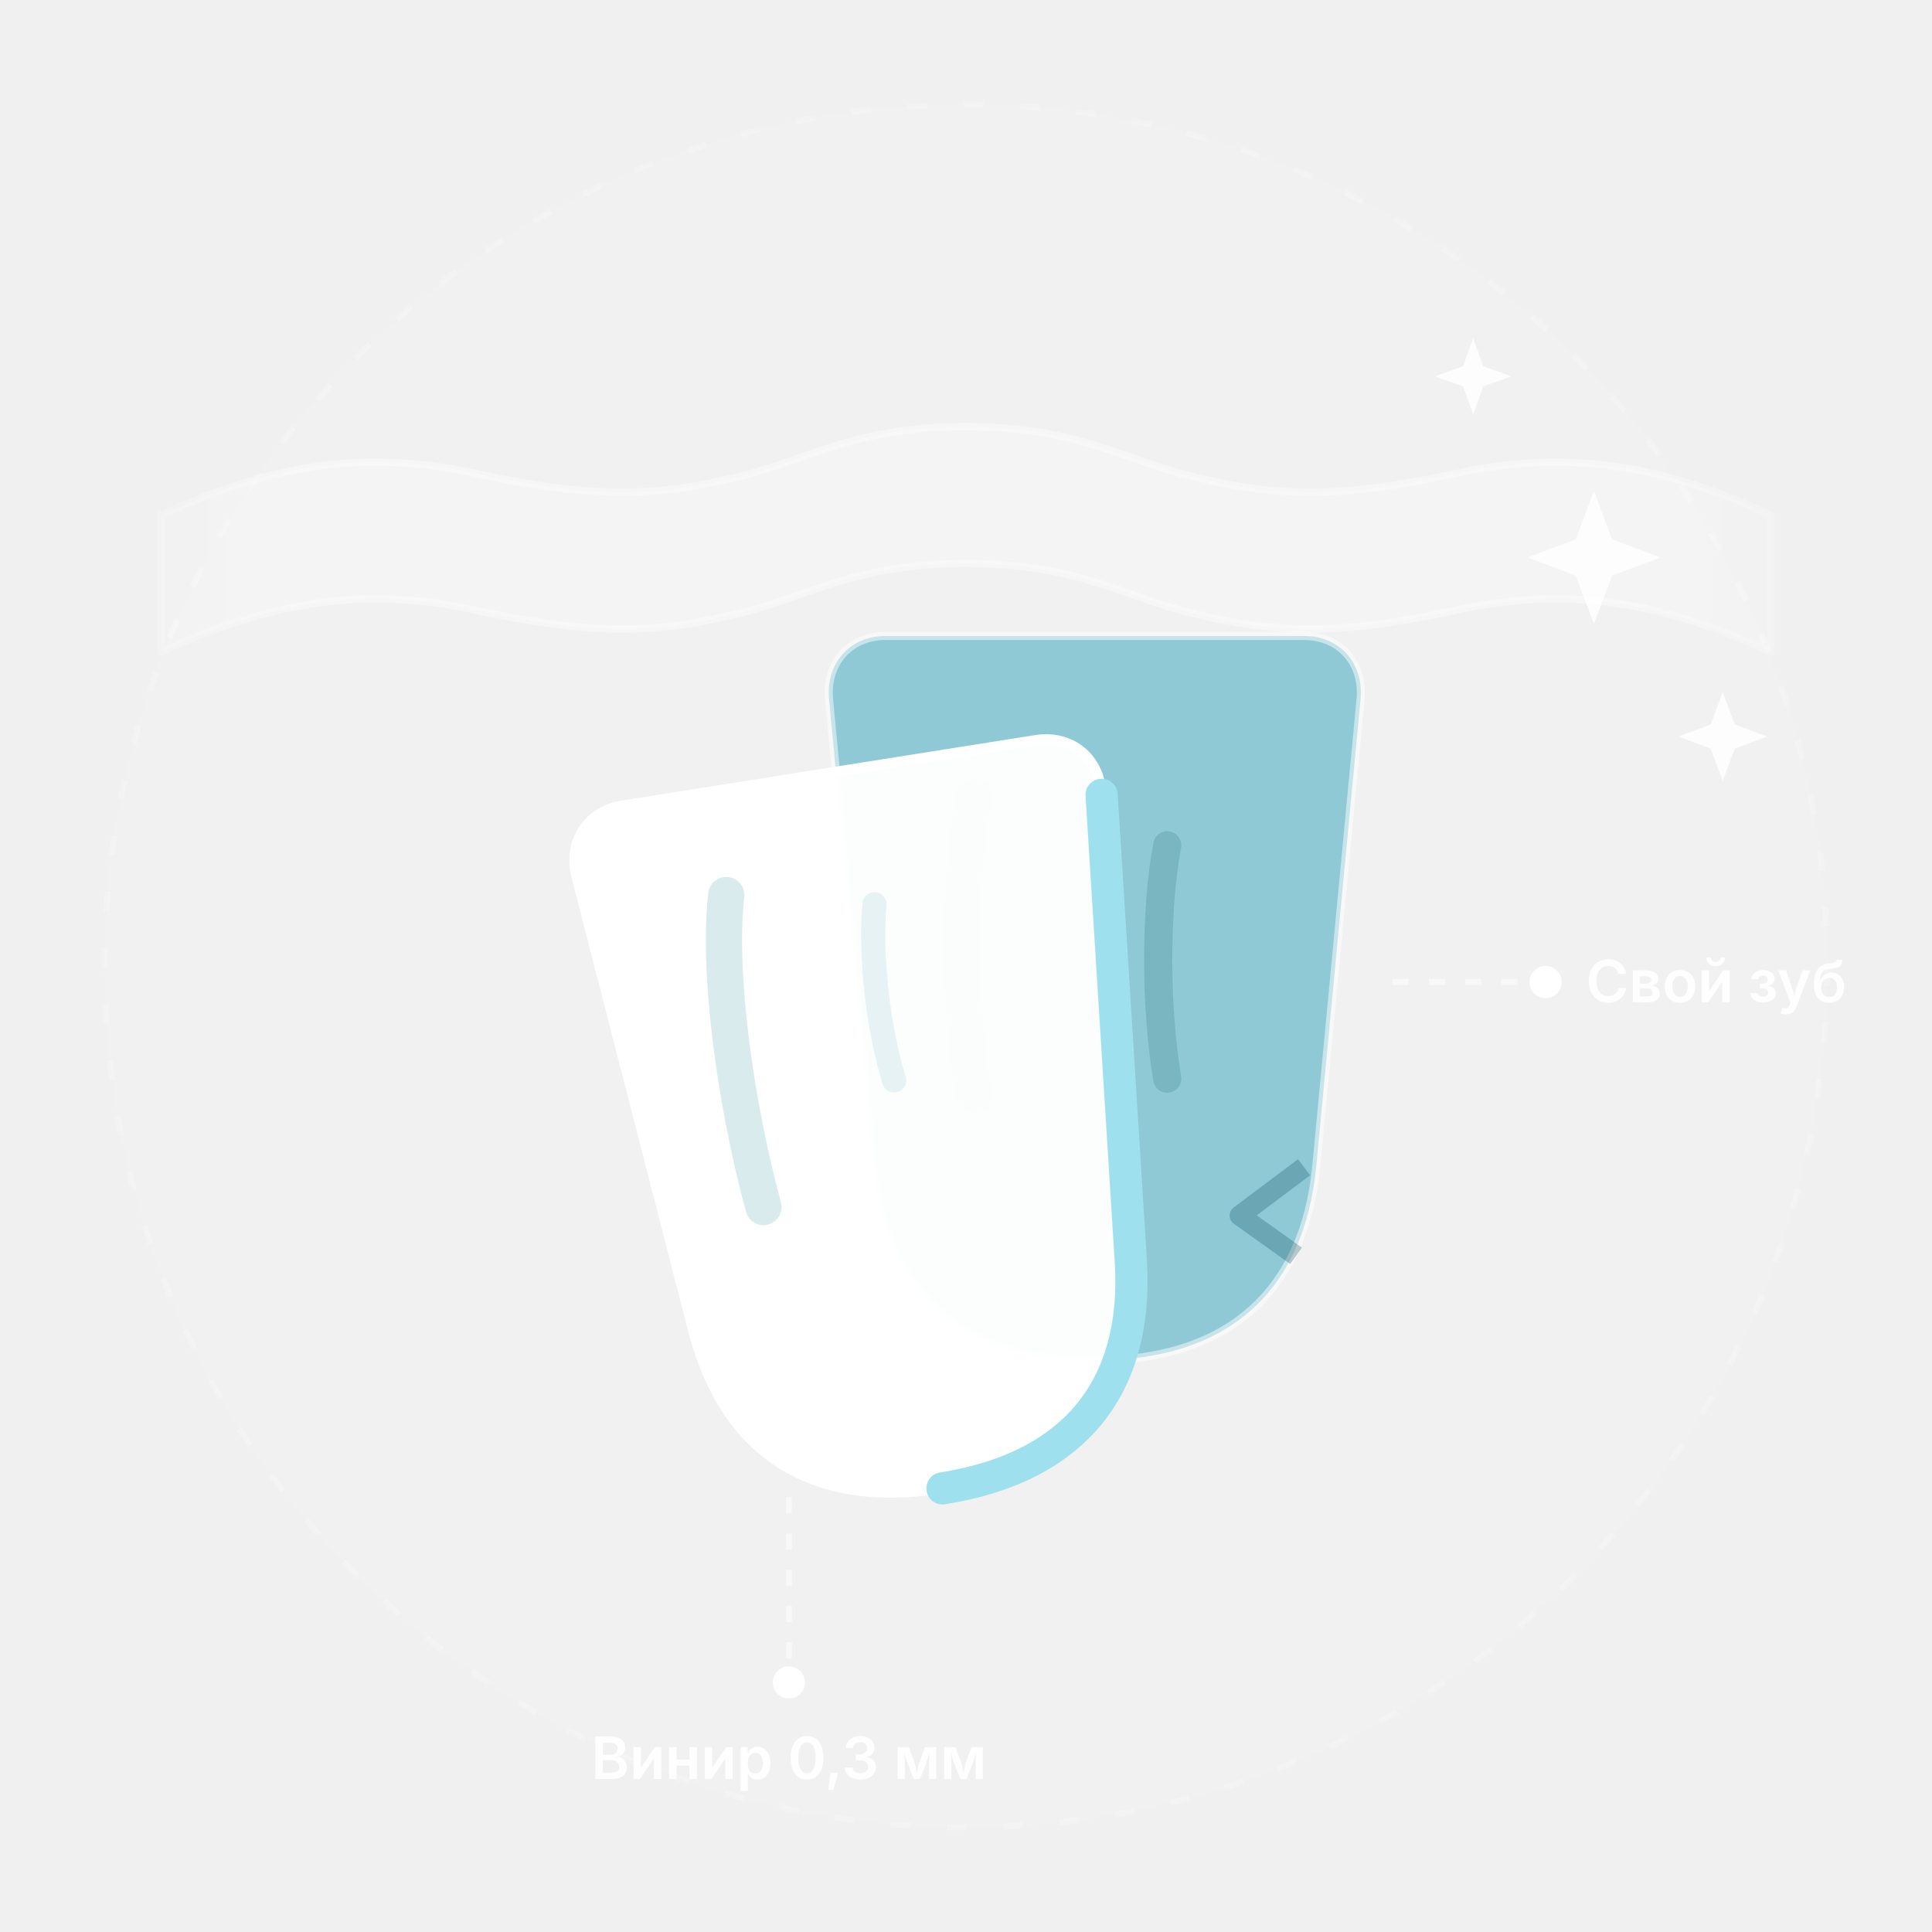
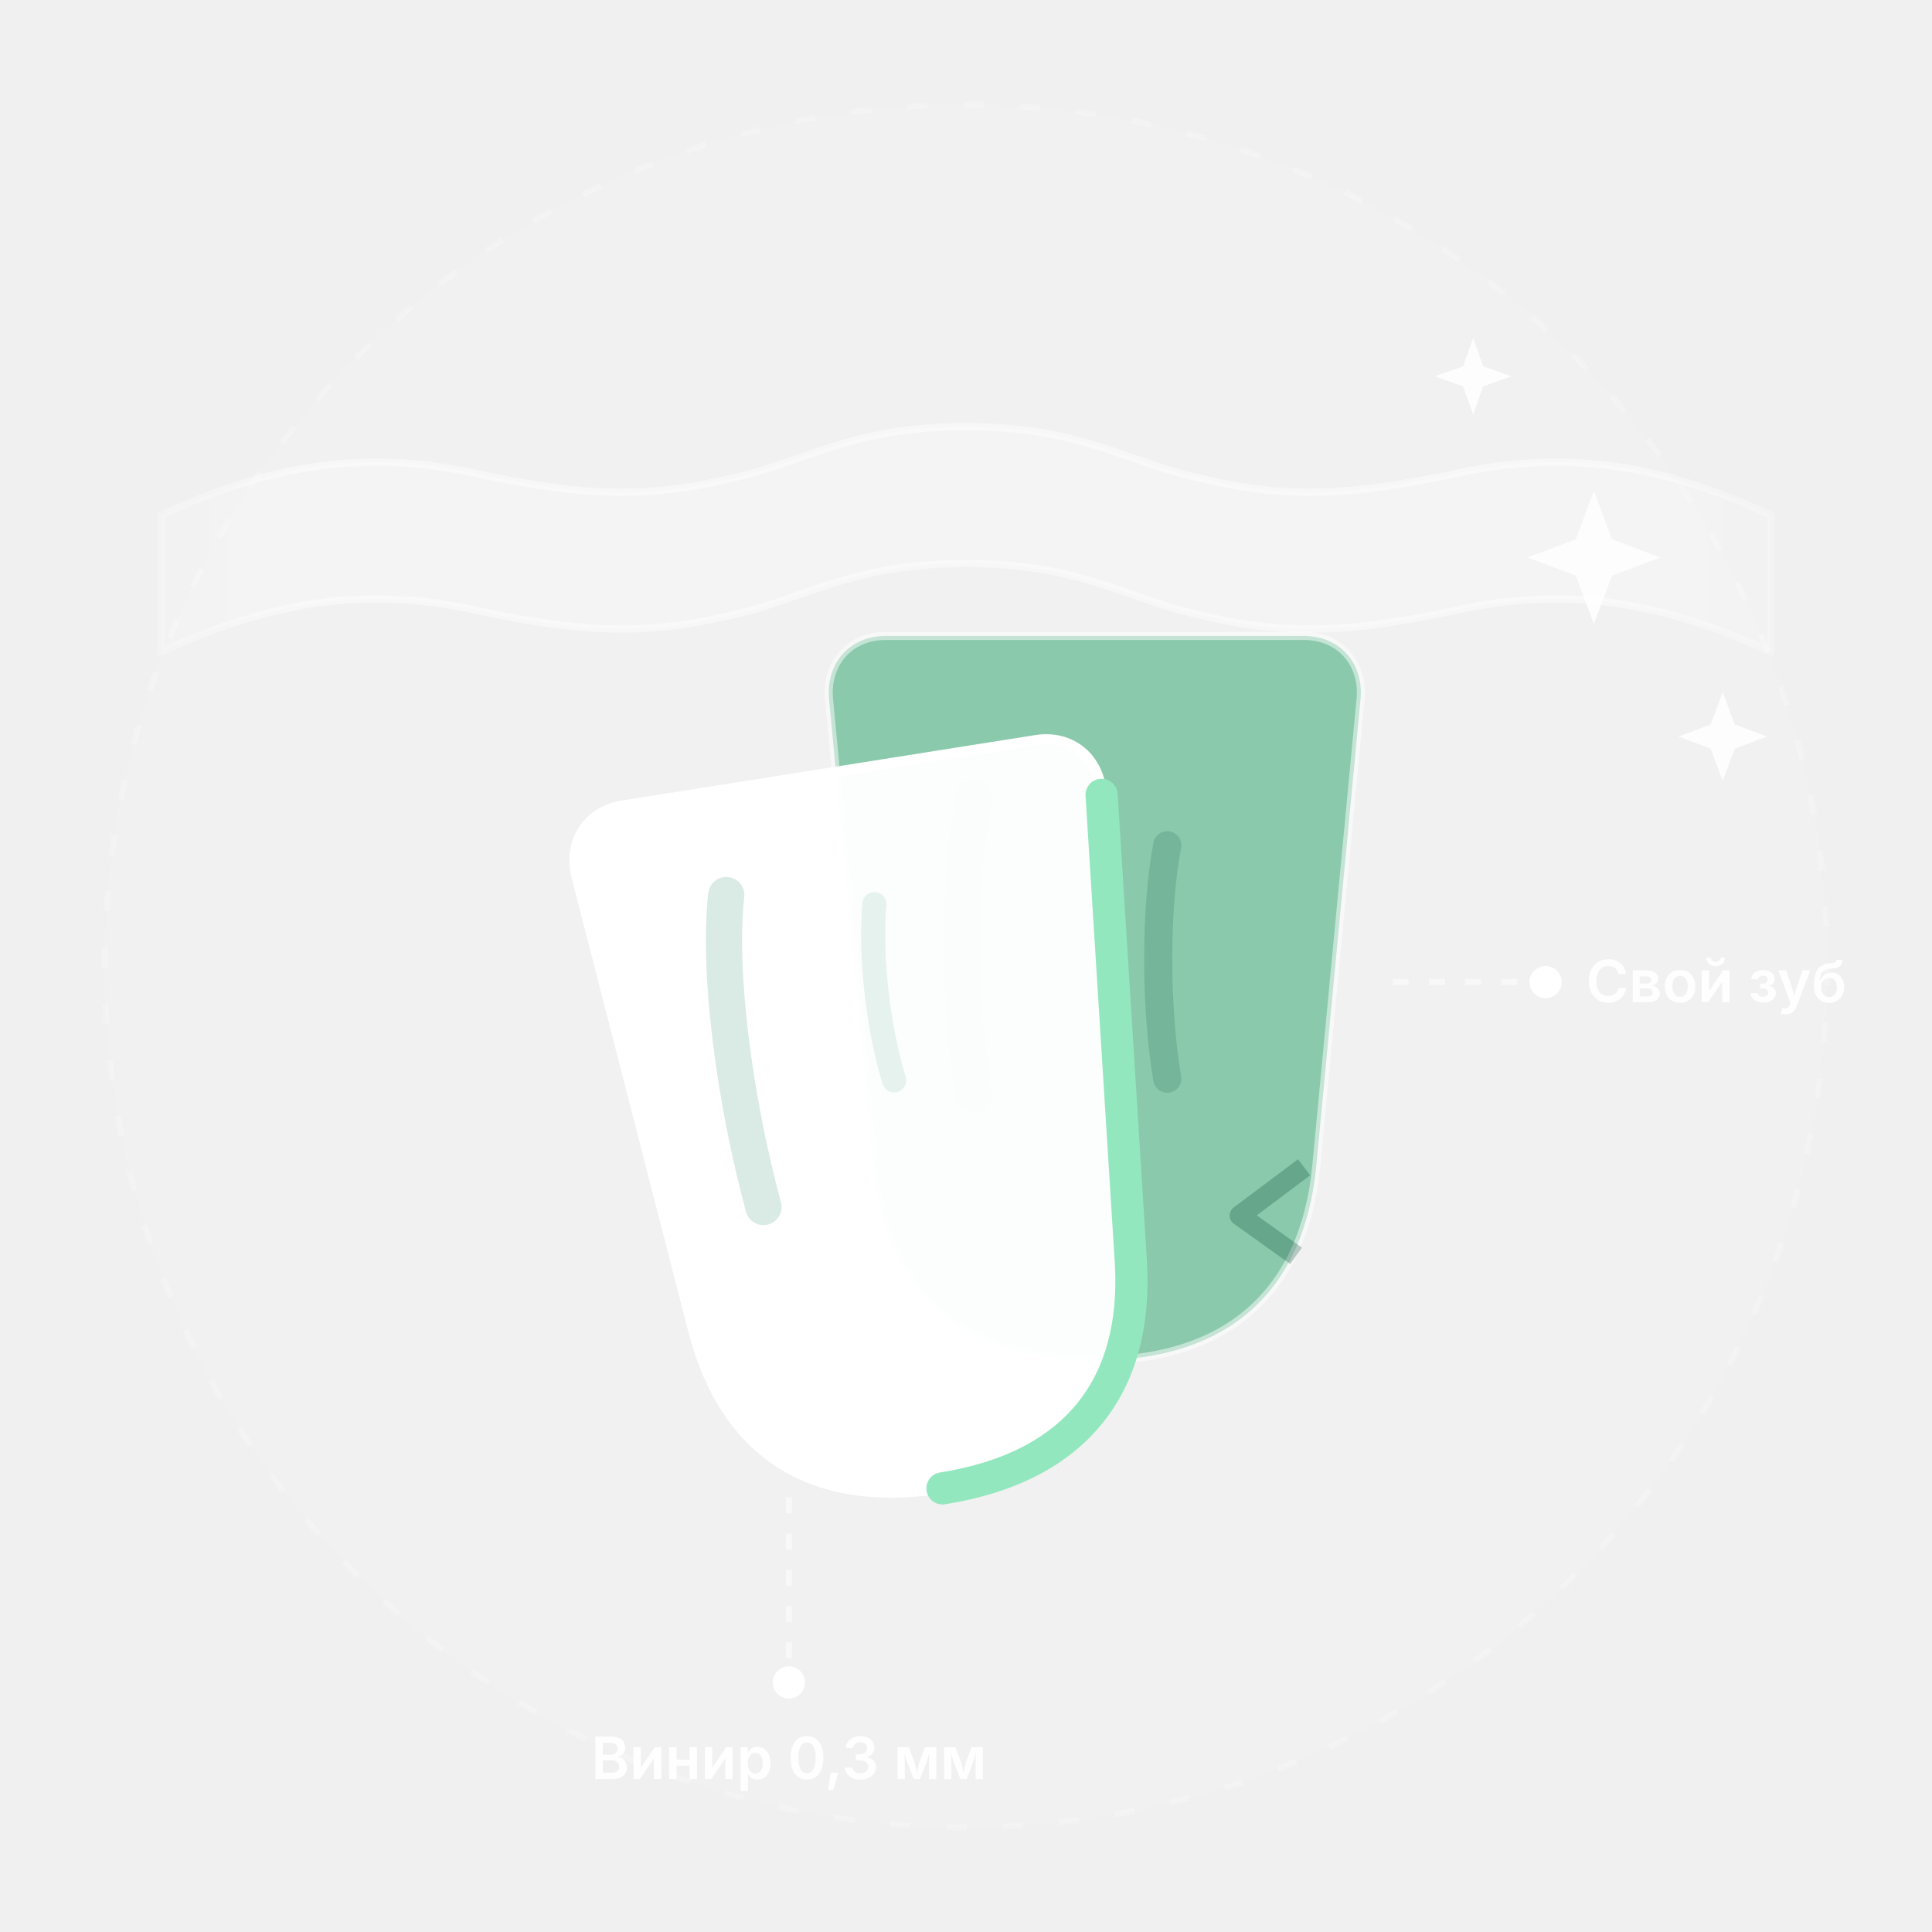
<svg xmlns="http://www.w3.org/2000/svg" viewBox="0 0 480 480" role="img" aria-label="Схема винира: тонкая керамическая пластинка накладывается на переднюю поверхность зуба">
  <defs>
    <linearGradient id="vn-fx" x1="0" y1="0" x2="1" y2="0">
      <stop offset="0" stop-color="#000" />
      <stop offset=".16" stop-color="#fff" />
      <stop offset=".84" stop-color="#fff" />
      <stop offset="1" stop-color="#000" />
    </linearGradient>
    <mask id="vn-mx">
      <rect width="480" height="480" fill="url(#vn-fx)" />
    </mask>
    <path id="vn-shape" d="M-52 0h104c9 0 15 7 14 16l-11 116c-3 30-21 48-55 48s-52-18-55-48L-66 16c-1-9 5-16 14-16z" />
  </defs>
  <circle cx="240" cy="240" r="214" fill="#fff" opacity=".07" />
  <circle cx="240" cy="240" r="214" fill="none" stroke="#fff" stroke-opacity=".18" stroke-width="1.5" stroke-dasharray="5 9" />
  <g mask="url(#vn-mx)">
-     <path d="M40 128c30-14 54-16 80-10 24 5 40 6 61 1 19-4 30-13 59-13s40 9 59 13c21 5 37 4 61-1 26-6 50-4 80 10v34c-30-14-54-16-80-10-24 5-40 6-61 1-19-4-30-13-59-13s-40 9-59 13c-21 5-37 4-61-1-26-6-50-4-80 10z" fill="#fff" fill-opacity=".24" stroke="#fff" stroke-opacity=".34" stroke-width="1.8" stroke-linejoin="round" />
+     <path d="M40 128c30-14 54-16 80-10 24 5 40 6 61 1 19-4 30-13 59-13s40 9 59 13c21 5 37 4 61-1 26-6 50-4 80 10v34c-30-14-54-16-80-10-24 5-40 6-61 1-19-4-30-13-59-13s-40 9-59 13c-21 5-37 4-61-1-26-6-50-4-80 10z" fill="#fff" fill-opacity=".24" stroke="#fff" stroke-opacity=".42" stroke-width="1.8" stroke-linejoin="round" />
  </g>
  <g transform="translate(272,158)">
-     <use href="#vn-shape" fill="#8FC9D6" stroke="#fff" stroke-opacity=".5" stroke-width="2" stroke-linejoin="round" />
-     <path d="M-30 40c-4 20-4 52 0 74" stroke="#0B4E5A" stroke-opacity=".22" stroke-width="9" stroke-linecap="round" fill="none" />
-     <path d="M18 52c-3 16-3 40 0 58" stroke="#0B4E5A" stroke-opacity=".16" stroke-width="7" stroke-linecap="round" fill="none" />
-     <path d="M52 132l-16 12 14 10" fill="none" stroke="#0B4E5A" stroke-opacity=".28" stroke-width="5" stroke-linejoin="round" />
+     <use href="#vn-shape" fill="#8AC9AC" stroke="#fff" stroke-opacity=".5" stroke-width="2" stroke-linejoin="round" />
+     <path d="M-30 40c-4 20-4 52 0 74" stroke="#0A4D38" stroke-opacity=".22" stroke-width="9" stroke-linecap="round" fill="none" />
+     <path d="M18 52c-3 16-3 40 0 58" stroke="#0A4D38" stroke-opacity=".16" stroke-width="7" stroke-linecap="round" fill="none" />
+     <path d="M52 132l-16 12 14 10" fill="none" stroke="#0A4D38" stroke-opacity=".28" stroke-width="5" stroke-linejoin="round" />
  </g>
  <g transform="translate(206,192) rotate(-9)">
    <use href="#vn-shape" fill="#fff" fill-opacity=".97" stroke="#fff" stroke-width="2.5" stroke-linejoin="round" />
-     <path d="M66 16l-11 116c-3 30-21 48-55 48" fill="none" stroke="#9FE0EE" stroke-width="8" stroke-linecap="round" />
-     <path d="M-30 26c-5 18-6 50-3 78" stroke="#0D7C8C" stroke-opacity=".15" stroke-width="9" stroke-linecap="round" fill="none" />
-     <path d="M6 34c-3 12-4 30-2 44" stroke="#0D7C8C" stroke-opacity=".09" stroke-width="6" stroke-linecap="round" fill="none" />
+     <path d="M66 16l-11 116c-3 30-21 48-55 48" fill="none" stroke="#93E7BE" stroke-width="8" stroke-linecap="round" />
+     <path d="M-30 26c-5 18-6 50-3 78" stroke="#0C7A55" stroke-opacity=".15" stroke-width="9" stroke-linecap="round" fill="none" />
+     <path d="M6 34c-3 12-4 30-2 44" stroke="#0C7A55" stroke-opacity=".09" stroke-width="6" stroke-linecap="round" fill="none" />
  </g>
  <g fill="#fff" fill-opacity=".85">
    <path d="M396 122l4.5 12 12 4.5-12 4.5-4.5 12-4.5-12-12-4.5 12-4.5z" />
    <path d="M428 172l3 8 8 3-8 3-3 8-3-8-8-3 8-3z" />
    <path d="M366 84l2.5 7 7 2.5-7 2.5-2.5 7-2.5-7-7-2.5 7-2.5z" />
  </g>
  <g stroke="#fff" stroke-opacity=".5" stroke-width="1.5" fill="none" stroke-dasharray="4 5">
    <path d="M196 372v42" />
    <path d="M346 244h34" />
  </g>
  <g fill="#fff">
    <circle cx="196" cy="418" r="4" />
    <circle cx="384" cy="244" r="4" />
  </g>
  <g fill="#fff" fill-opacity=".9" font-family="system-ui,-apple-system,'Segoe UI',sans-serif" font-size="14.5" font-weight="600">
    <text x="196" y="442" text-anchor="middle">Винир 0,3 мм</text>
    <text x="394" y="249">Свой зуб</text>
  </g>
</svg>
